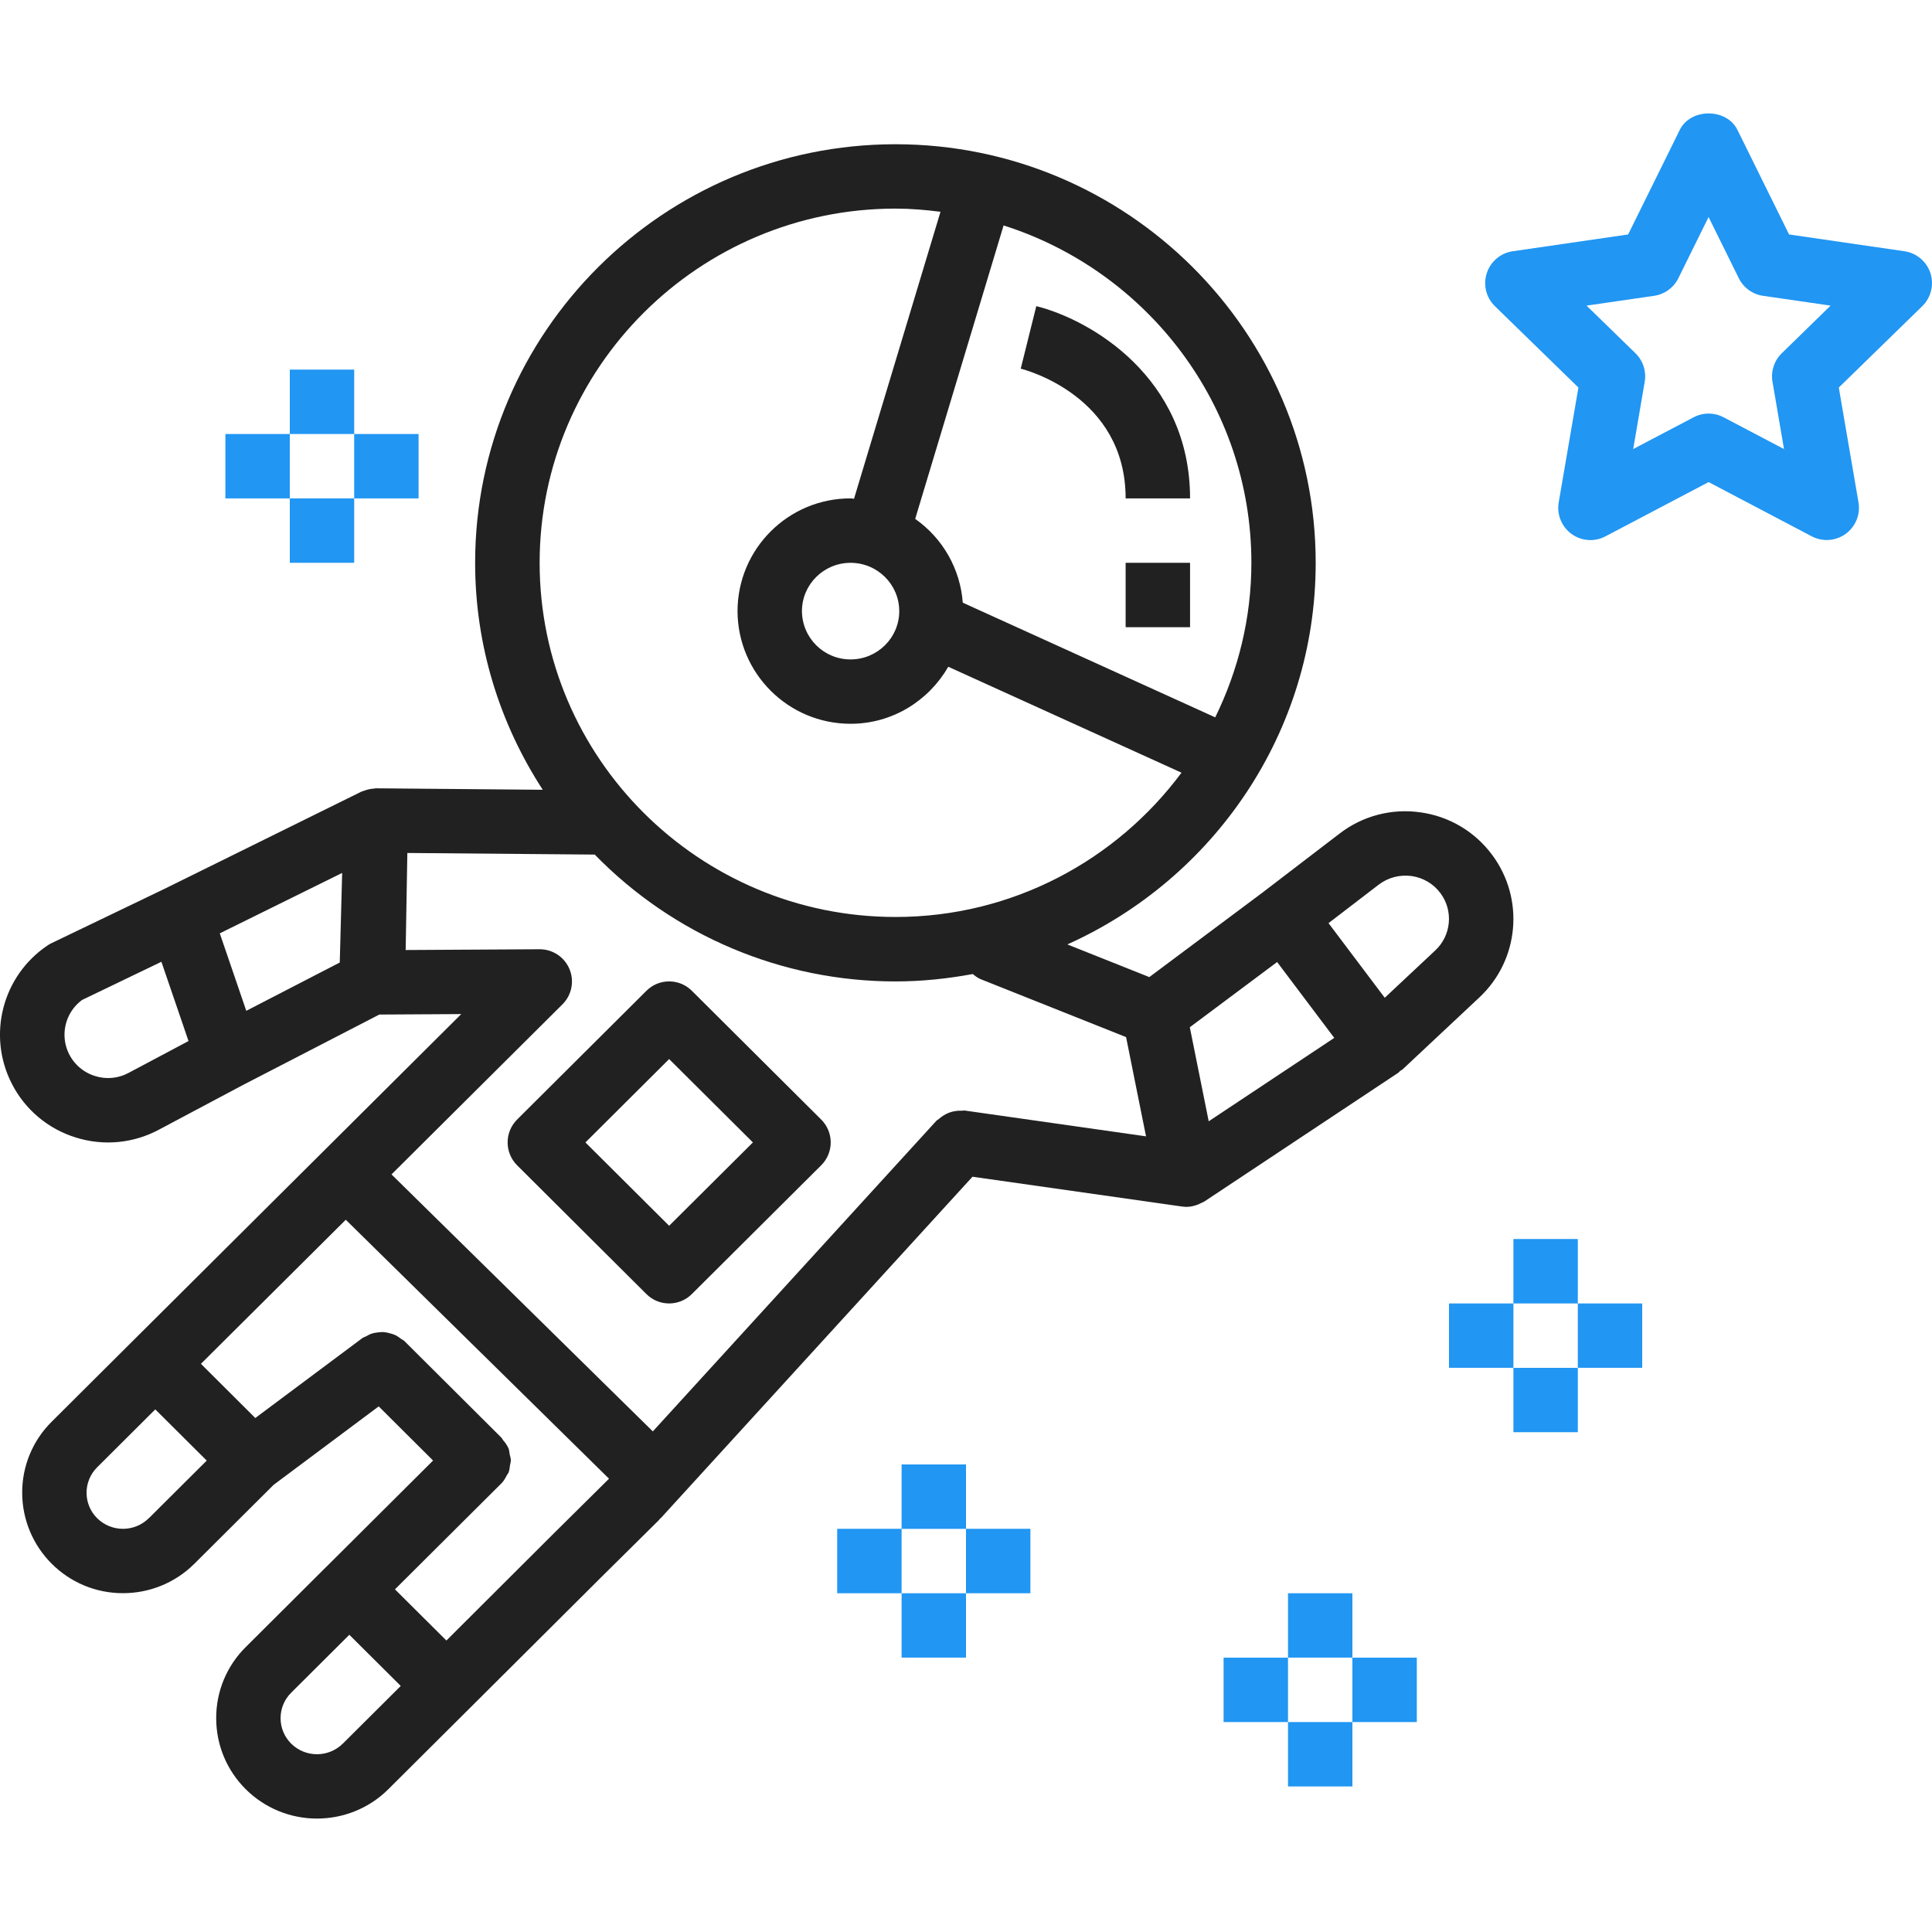
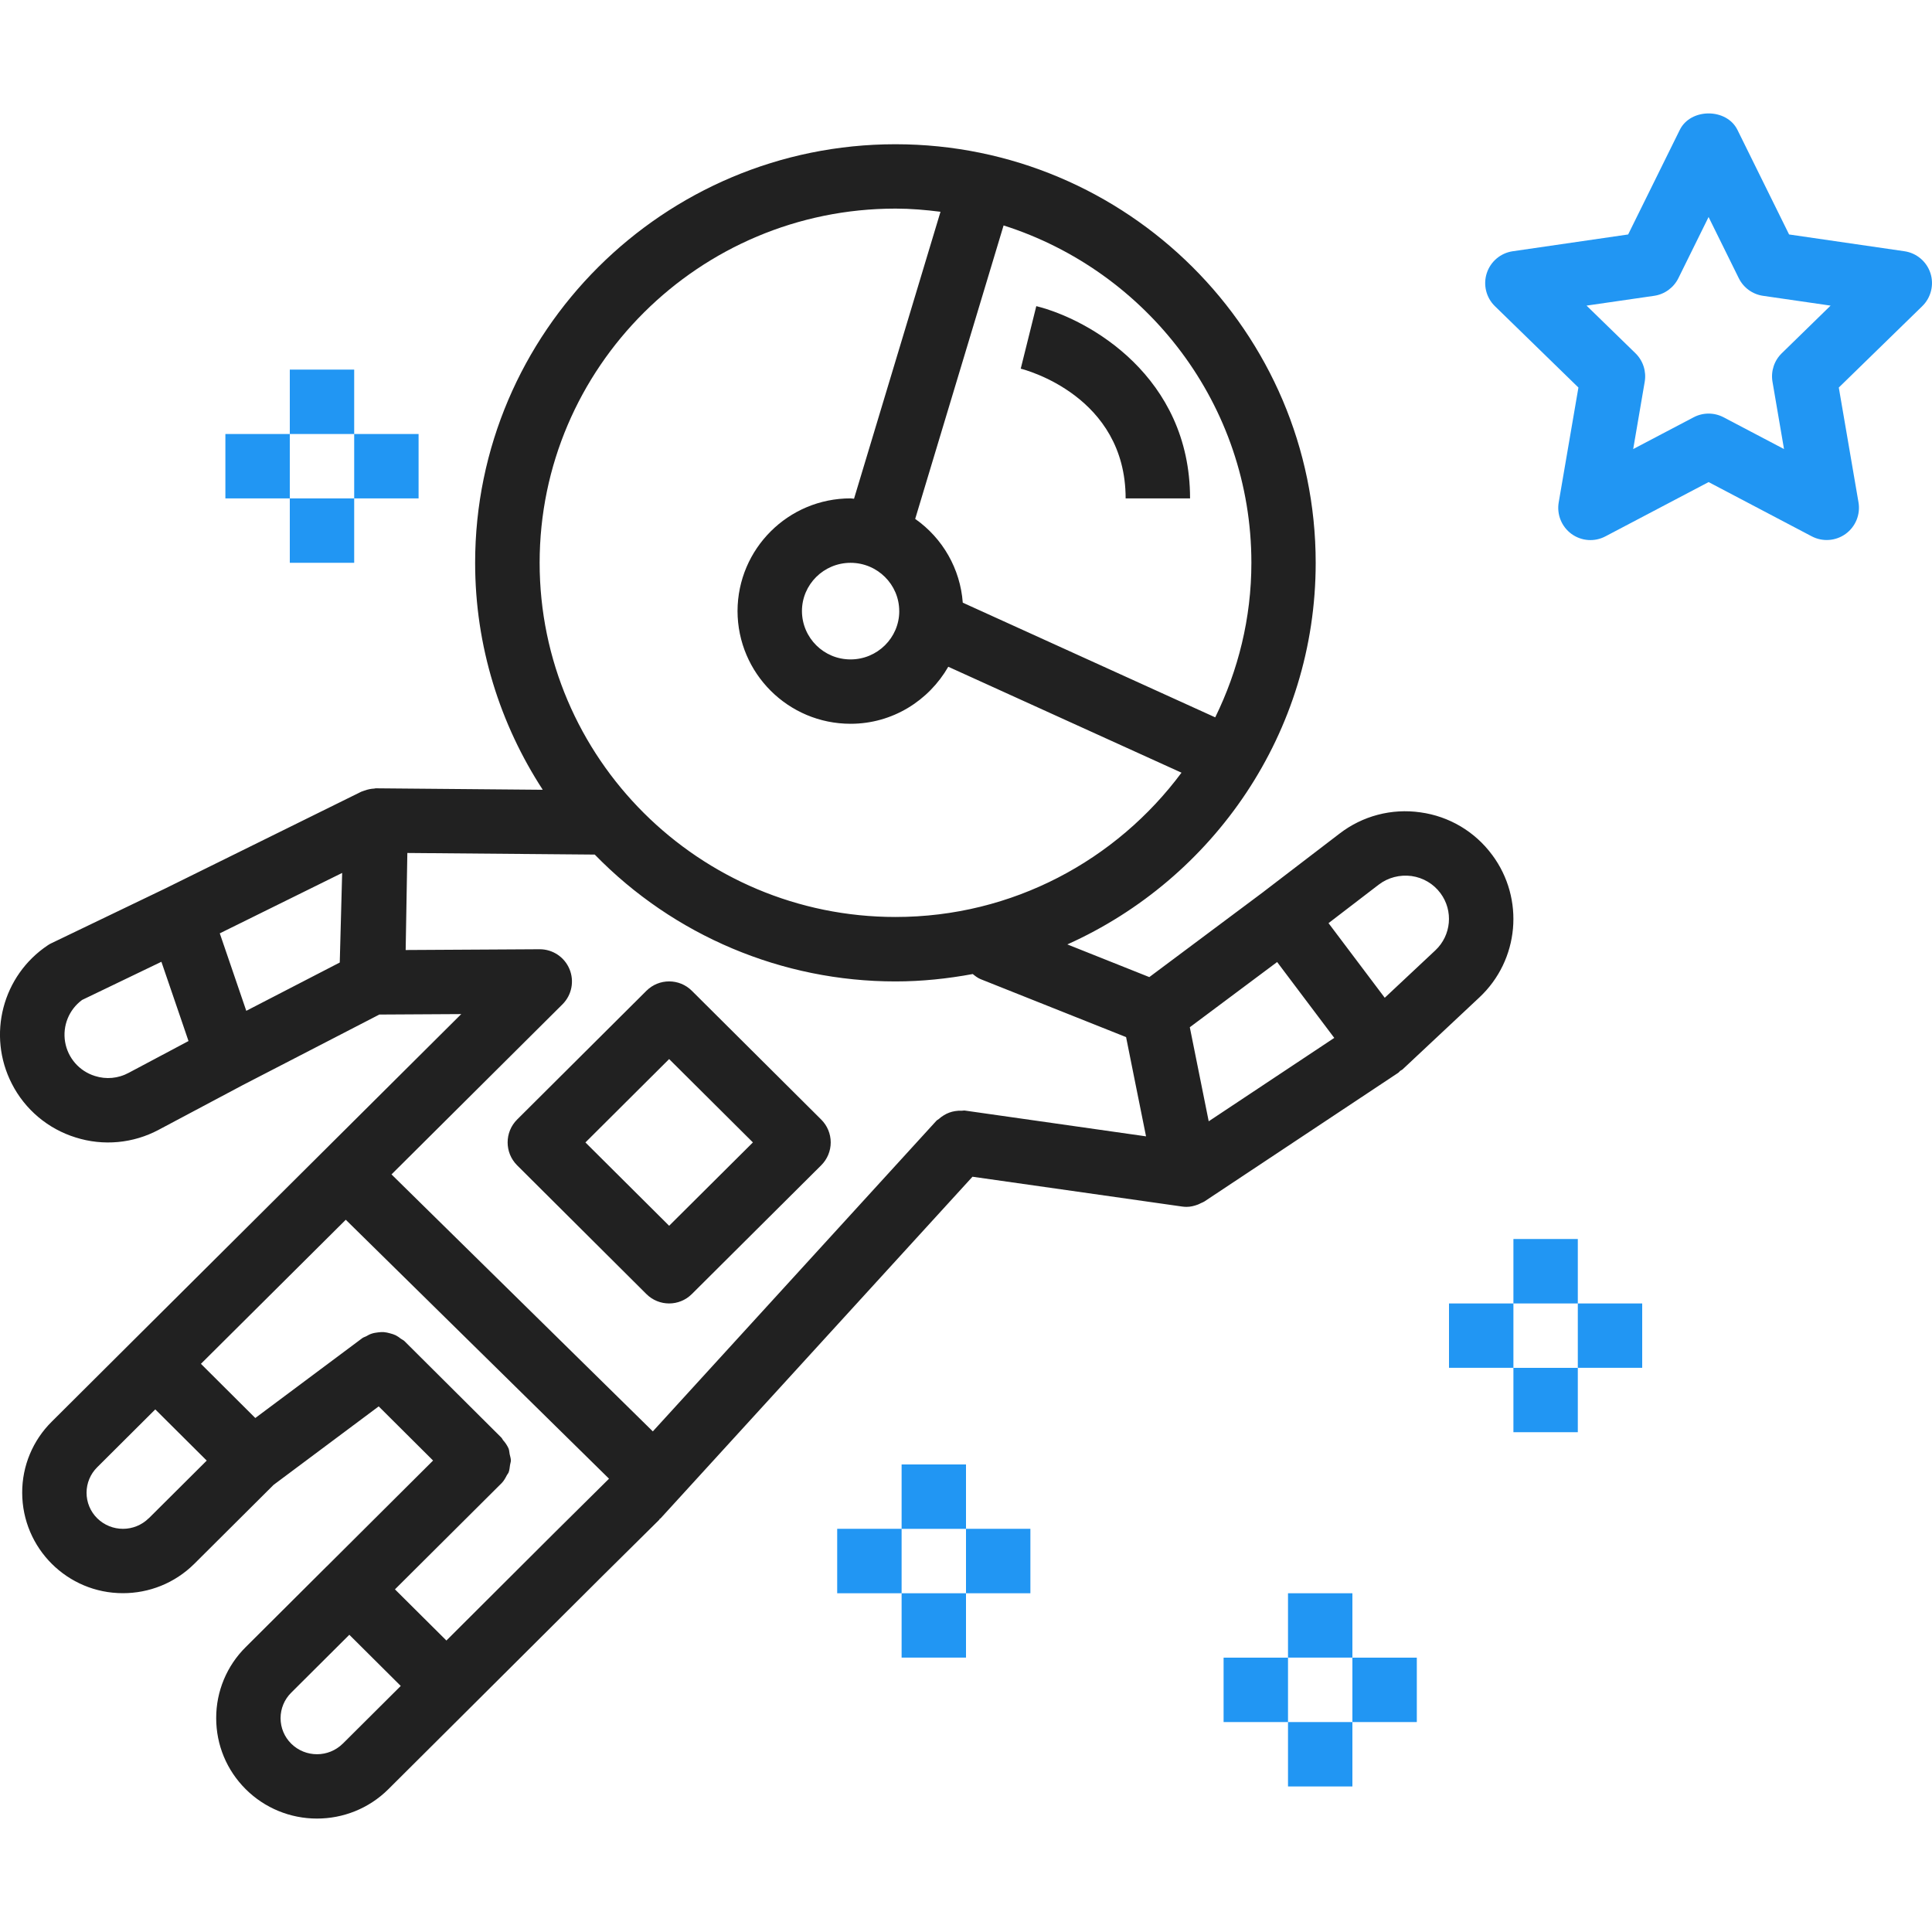
<svg xmlns="http://www.w3.org/2000/svg" width="70" height="70" fill="none">
  <path d="M69.943 9.896a1.168 1.168 0 00-.941-.793l-4.18-.608-1.87-3.787c-.391-.798-1.7-.798-2.091 0l-1.87 3.787-4.18.608a1.167 1.167 0 00-.648 1.99l3.026 2.948-.714 4.162c-.075.438.105.88.463 1.142.363.263.837.296 1.23.088l3.738-1.966 3.738 1.966a1.168 1.168 0 001.693-1.23l-.714-4.162 3.025-2.949a1.17 1.17 0 00.295-1.196zM64.556 12.8c-.275.267-.4.655-.335 1.033l.417 2.437-2.188-1.15a1.165 1.165 0 00-1.088 0l-2.188 1.15.417-2.437a1.168 1.168 0 00-.334-1.033l-1.773-1.727 2.448-.355c.38-.055.708-.294.879-.639l1.094-2.216 1.094 2.216c.17.345.498.584.879.639l2.448.355-1.77 1.727zM57.167 44.892h-2.333v2.334h2.333v-2.334zM57.167 49.56h-2.333v2.332h2.333V49.56zM59.5 47.226h-2.333v2.333H59.5v-2.333zM54.834 47.226H52.5v2.333h2.334v-2.333zM49 57.726h-2.333v2.333H49v-2.333zM49 62.393h-2.333v2.333H49v-2.333zM51.334 60.06H49v2.333h2.334v-2.334zM46.667 60.06h-2.334v2.333h2.334v-2.334zM35 53.06h-2.333v2.333H35v-2.334zM35 57.726h-2.333v2.333H35v-2.333zM37.333 55.392H35v2.334h2.333v-2.334zM32.667 55.392h-2.334v2.334h2.334v-2.334zM12.833 13.392H10.5v2.333h2.333v-2.333zM12.833 18.059H10.5v2.333h2.333V18.06zM15.166 15.725h-2.333v2.334h2.333v-2.334zM10.5 15.725H8.166v2.334H10.5v-2.334z" fill="#2196F3" />
  <path d="M54.063 30.974a3.88 3.88 0 00-2.599-1.541 3.886 3.886 0 00-2.93.77L45.794 32.3l-.001.002-4.151 3.1-2.97-1.184c5.296-2.376 8.998-7.674 8.998-13.825 0-8.363-6.83-15.167-15.227-15.167s-15.228 6.804-15.228 15.167c0 3.031.907 5.85 2.45 8.222l-6.046-.053h-.01c-.019 0-.034.01-.051.01a1.14 1.14 0 00-.34.069c-.028.01-.057.016-.084.029-.014.006-.028.007-.042.014l-7.072 3.491c-.001 0-.003 0-.003.002l-4.141 1.991a.905.905 0 00-.138.077A3.895 3.895 0 00.43 39.268a3.884 3.884 0 002.31 1.944 3.891 3.891 0 003.016-.281l3.036-1.614 4.952-2.558 2.968-.017L4.808 48.588c0 .002-.002.002-.003.003l-2.928 2.916a3.607 3.607 0 00-1.073 2.577 3.647 3.647 0 003.652 3.64c.936 0 1.869-.355 2.582-1.062l2.875-2.863 3.808-2.843 1.97 1.962-3.853 3.837-.004.002-2.928 2.917a3.607 3.607 0 00-1.073 2.576c0 .973.38 1.889 1.073 2.579a3.65 3.65 0 002.58 1.061c.935 0 1.87-.354 2.582-1.061l2.93-2.917 4.686-4.667.002-.003 2.21-2.188-.01-.008c.015-.014.035-.019.049-.034l11.3-12.377 7.593 1.08c.055.008.11.012.165.012.14 0 .277-.034.41-.084.038-.014.071-.033.108-.051.042-.021.086-.033.126-.06l7.029-4.666c.026-.018.04-.046.064-.065.028-.022.063-.031.089-.056l2.78-2.605a3.892 3.892 0 00.465-5.166zM4.66 38.872a1.56 1.56 0 01-1.221.113 1.565 1.565 0 01-.465-2.755l2.874-1.383.692 2.022.29.85-2.17 1.153zm7.65-3.998l-3.387 1.75-.558-1.633-.402-1.174 4.434-2.189-.087 3.246zm33.03-14.482c0 2.009-.48 3.904-1.31 5.599l-9.147-4.155a4.07 4.07 0 00-1.724-3.035l3.203-10.633c5.2 1.655 8.978 6.507 8.978 12.224zm-25.788 0c0-7.076 5.784-12.834 12.894-12.834.553 0 1.094.047 1.63.115L30.943 18.07c-.042 0-.081-.013-.125-.013a4.094 4.094 0 00-4.096 4.084 4.095 4.095 0 004.096 4.083c1.52 0 2.832-.838 3.54-2.066l8.45 3.838c-2.352 3.165-6.114 5.228-10.362 5.228-7.11 0-12.894-5.757-12.894-12.833zm13.03 1.75c0 .965-.792 1.75-1.764 1.75a1.759 1.759 0 01-1.762-1.75c0-.965.79-1.75 1.762-1.75s1.763.785 1.763 1.75zM5.391 55.007a1.33 1.33 0 01-1.87.002 1.3 1.3 0 010-1.847l2.105-2.097L7.49 52.92l-2.097 2.088zm7.03 8.167a1.33 1.33 0 01-1.87.002 1.299 1.299 0 010-1.847l2.106-2.098.88.876.983.978-2.099 2.09zm7.616-7.588l-.003.003-3.86 3.85-.882-.877-.982-.977 3.857-3.84v-.001l.004-.002c.087-.088.142-.193.196-.297.015-.03.044-.056.057-.087.036-.09.042-.187.056-.281.007-.054.03-.104.03-.16 0-.077-.028-.153-.044-.23-.014-.07-.014-.141-.041-.209a1.166 1.166 0 00-.2-.301c-.022-.026-.03-.058-.054-.083h-.002s0-.003-.002-.005l-3.515-3.5c-.037-.037-.085-.052-.127-.084a1.122 1.122 0 00-.19-.126 1.091 1.091 0 00-.204-.07 1.134 1.134 0 00-.226-.044 1.142 1.142 0 00-.209.01c-.078.01-.151.02-.227.045-.074.023-.139.06-.206.098-.044.024-.093.033-.133.063l-3.88 2.896-1.97-1.963 5.248-5.22 9.538 9.382-2.029 2.01zm14.917-15.349c-.034-.005-.066.008-.1.006a1.148 1.148 0 00-.252.015 1.081 1.081 0 00-.404.15c-.065.04-.124.081-.181.134-.028.024-.062.036-.088.064L23.653 51.862l-9.468-9.311 6.197-6.165a1.168 1.168 0 00-.83-1.993l-4.854.028.061-3.516 6.79.058a15.2 15.2 0 0010.897 4.596c.957 0 1.89-.1 2.799-.268.087.07.174.14.283.185l5.272 2.1.333 1.659.39 1.937-6.569-.935zm8.84.39l-.685-3.408 3.164-2.363.828 1.1 1.242 1.649-4.55 3.022zm8.21-6.193l-1.832 1.717-2.037-2.704 1.818-1.394c.34-.261.768-.368 1.188-.313.422.06.796.28 1.05.622a1.562 1.562 0 01-.187 2.072z" fill="#212121" />
-   <path d="M29.755 40.565l-4.688-4.667a1.166 1.166 0 00-1.646 0l-4.687 4.667a1.172 1.172 0 000 1.654l4.686 4.667a1.166 1.166 0 001.647 0l4.688-4.667a1.167 1.167 0 000-1.654zm-5.51 3.848l-3.034-3.02 3.033-3.021 3.035 3.02-3.035 3.02zM37.547 11.092l-.564 2.266c.156.039 3.801.988 3.801 4.7h2.334c0-4.412-3.644-6.486-5.571-6.966zM43.118 20.392h-2.334v2.333h2.334v-2.333z" fill="#212121" />
+   <path d="M29.755 40.565l-4.688-4.667a1.166 1.166 0 00-1.646 0l-4.687 4.667a1.172 1.172 0 000 1.654l4.686 4.667a1.166 1.166 0 001.647 0l4.688-4.667a1.167 1.167 0 000-1.654zm-5.51 3.848l-3.034-3.02 3.033-3.021 3.035 3.02-3.035 3.02zM37.547 11.092l-.564 2.266c.156.039 3.801.988 3.801 4.7h2.334c0-4.412-3.644-6.486-5.571-6.966zM43.118 20.392h`-2.334v2.333h2.334v-2.333z" fill="#212121" />
</svg>
